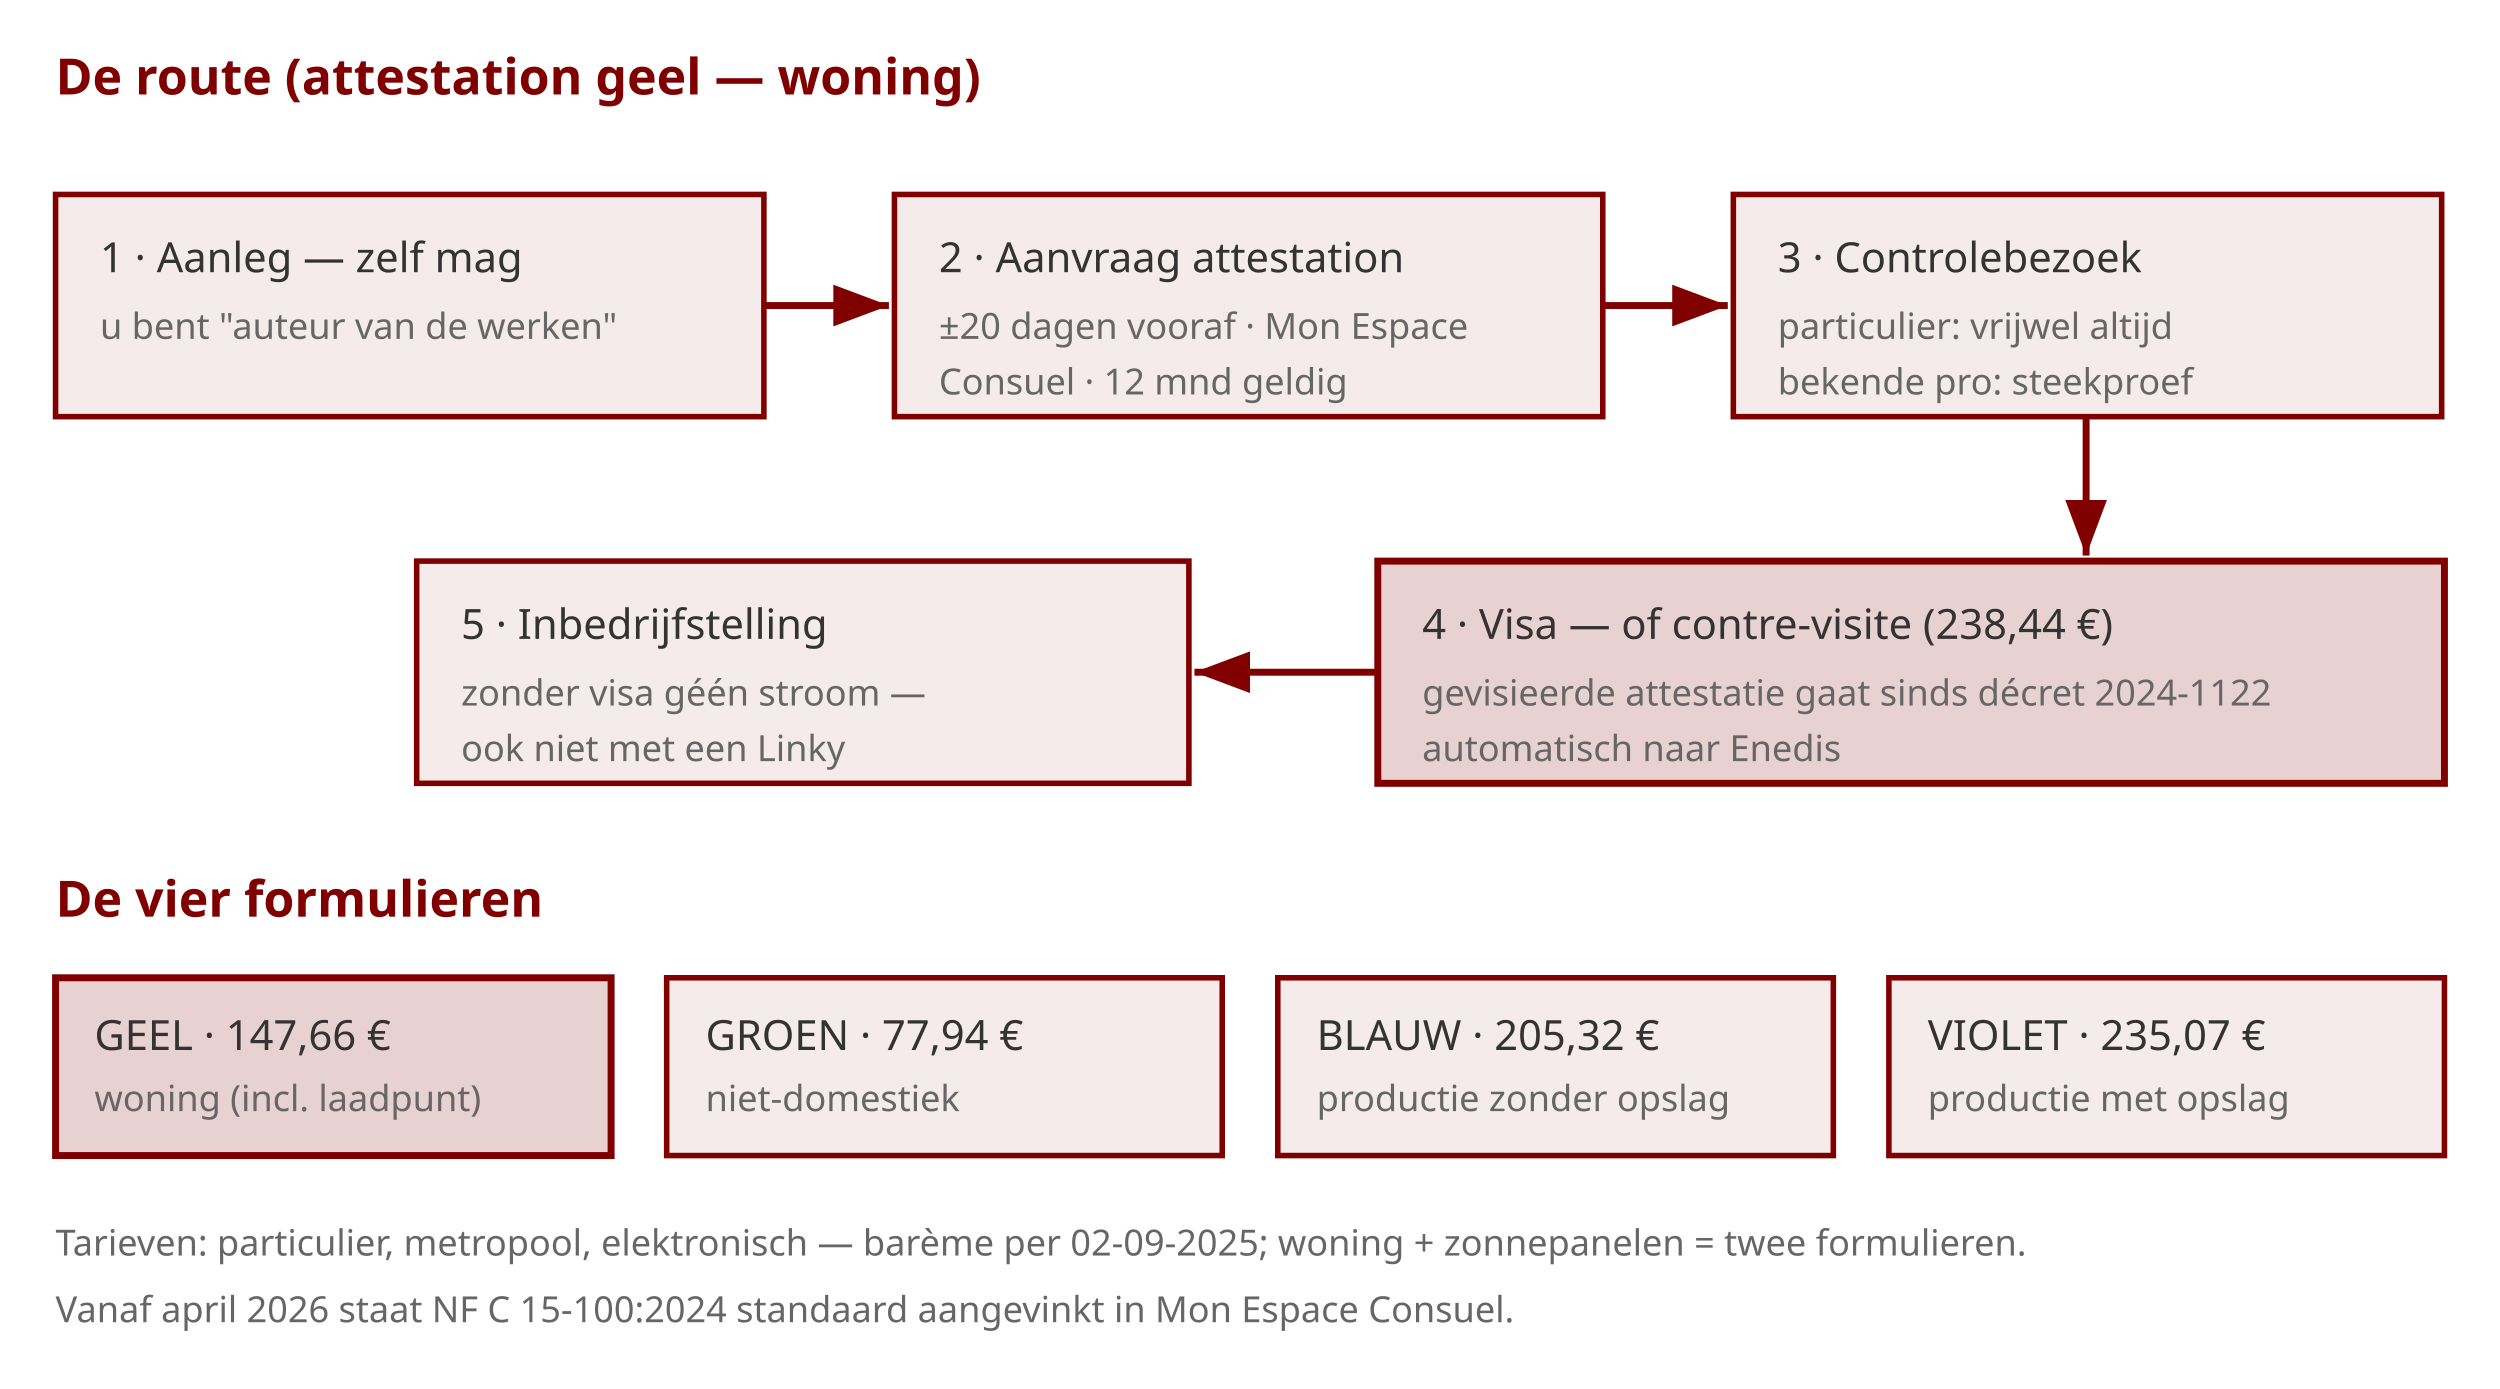
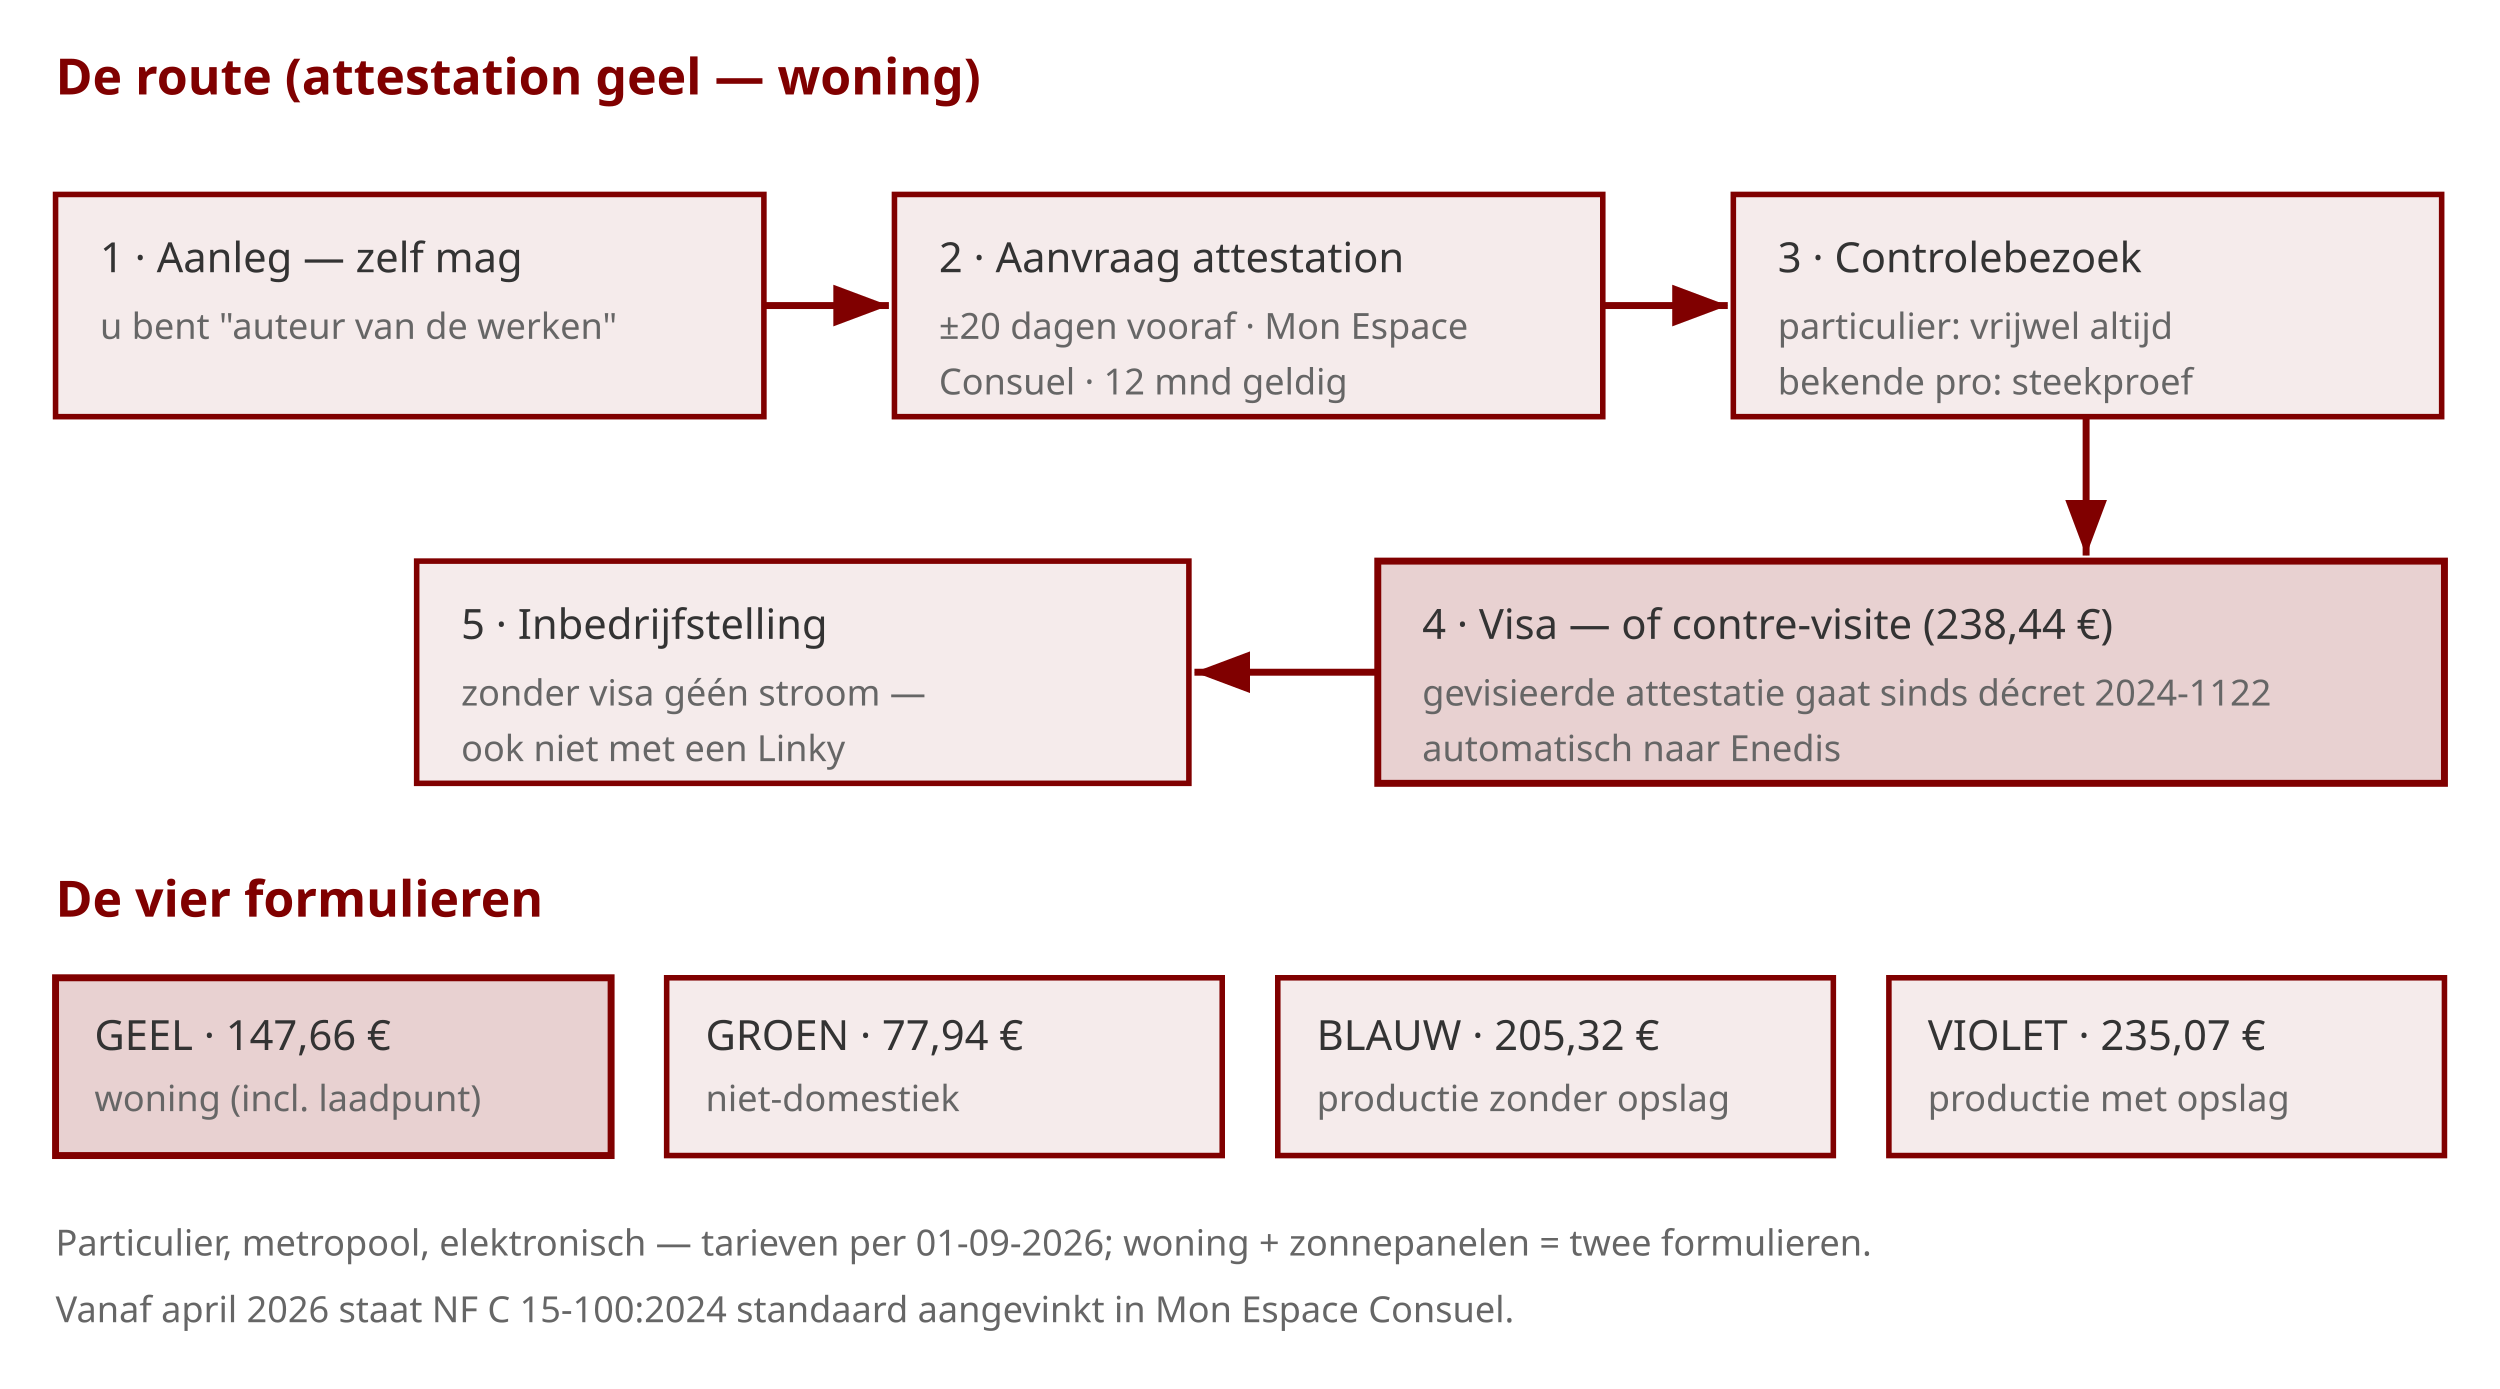
<svg xmlns="http://www.w3.org/2000/svg" viewBox="0 0 900 500" role="img" aria-labelledby="t-h8">
  <style>
  text{font-family:Poppins,sans-serif;fill:#333333;font-size:15px}
  .kop{fill:#800000;font-size:18px;font-weight:600}
  .sub{font-size:13px;fill:#666666}
  .stap{fill:rgba(128,0,0,0.08);stroke:#800000;stroke-width:2}
  .accent{fill:rgba(128,0,0,0.18);stroke:#800000;stroke-width:2.5}
  .lijn{stroke:#800000;stroke-width:2.5;fill:none;marker-end:url(#pijl)}
</style>
  <defs>
    <marker id="pijl" markerWidth="10" markerHeight="10" refX="8" refY="3" orient="auto">
      <path d="M0,0 L8,3 L0,6 Z" fill="#800000" />
    </marker>
  </defs>
  <text x="20" y="34" class="kop">De route (attestation geel — woning)</text>
  <rect x="20" y="70" width="255" height="80" class="stap" />
  <text x="36" y="98">1 · Aanleg — zelf mag</text>
  <text x="36" y="122" class="sub">u bent "auteur van de werken"</text>
  <line x1="275" y1="110" x2="320" y2="110" class="lijn" />
  <rect x="322" y="70" width="255" height="80" class="stap" />
  <text x="338" y="98">2 · Aanvraag attestation</text>
  <text x="338" y="122" class="sub">±20 dagen vooraf · Mon Espace</text>
  <text x="338" y="142" class="sub">Consuel · 12 mnd geldig</text>
  <line x1="577" y1="110" x2="622" y2="110" class="lijn" />
  <rect x="624" y="70" width="255" height="80" class="stap" />
  <text x="640" y="98">3 · Controlebezoek</text>
  <text x="640" y="122" class="sub">particulier: vrijwel altijd</text>
  <text x="640" y="142" class="sub">bekende pro: steekproef</text>
  <line x1="751" y1="150" x2="751" y2="200" class="lijn" />
  <rect x="496" y="202" width="384" height="80" class="accent" />
  <text x="512" y="230">4 · Visa — of contre-visite (238,44 €)</text>
  <text x="512" y="254" class="sub">gevisieerde attestatie gaat sinds décret 2024-1122</text>
  <text x="512" y="274" class="sub">automatisch naar Enedis</text>
  <line x1="496" y1="242" x2="430" y2="242" class="lijn" />
  <rect x="150" y="202" width="278" height="80" class="stap" />
  <text x="166" y="230">5 · Inbedrijfstelling</text>
  <text x="166" y="254" class="sub">zonder visa géén stroom —</text>
  <text x="166" y="274" class="sub">ook niet met een Linky</text>
  <text x="20" y="330" class="kop">De vier formulieren</text>
  <rect x="20" y="352" width="200" height="64" class="accent" />
  <text x="34" y="378">GEEL · 147,66 €</text>
  <text x="34" y="400" class="sub">woning (incl. laadpunt)</text>
  <rect x="240" y="352" width="200" height="64" class="stap" />
  <text x="254" y="378">GROEN · 77,94 €</text>
  <text x="254" y="400" class="sub">niet-domestiek</text>
  <rect x="460" y="352" width="200" height="64" class="stap" />
  <text x="474" y="378">BLAUW · 205,32 €</text>
  <text x="474" y="400" class="sub">productie zonder opslag</text>
  <rect x="680" y="352" width="200" height="64" class="stap" />
  <text x="694" y="378">VIOLET · 235,07 €</text>
  <text x="694" y="400" class="sub">productie met opslag</text>
-   <text x="20" y="452" class="sub">Tarieven: particulier, metropool, elektronisch — barème per 02-09-2025; woning + zonnepanelen = twee formulieren.</text>
+   <text x="20" y="452" class="sub">Particulier, metropool, elektronisch — tarieven per 01-09-2026; woning + zonnepanelen = twee formulieren.</text>
  <text x="20" y="476" class="sub">Vanaf april 2026 staat NF C 15-100:2024 standaard aangevinkt in Mon Espace Consuel.</text>
</svg>
